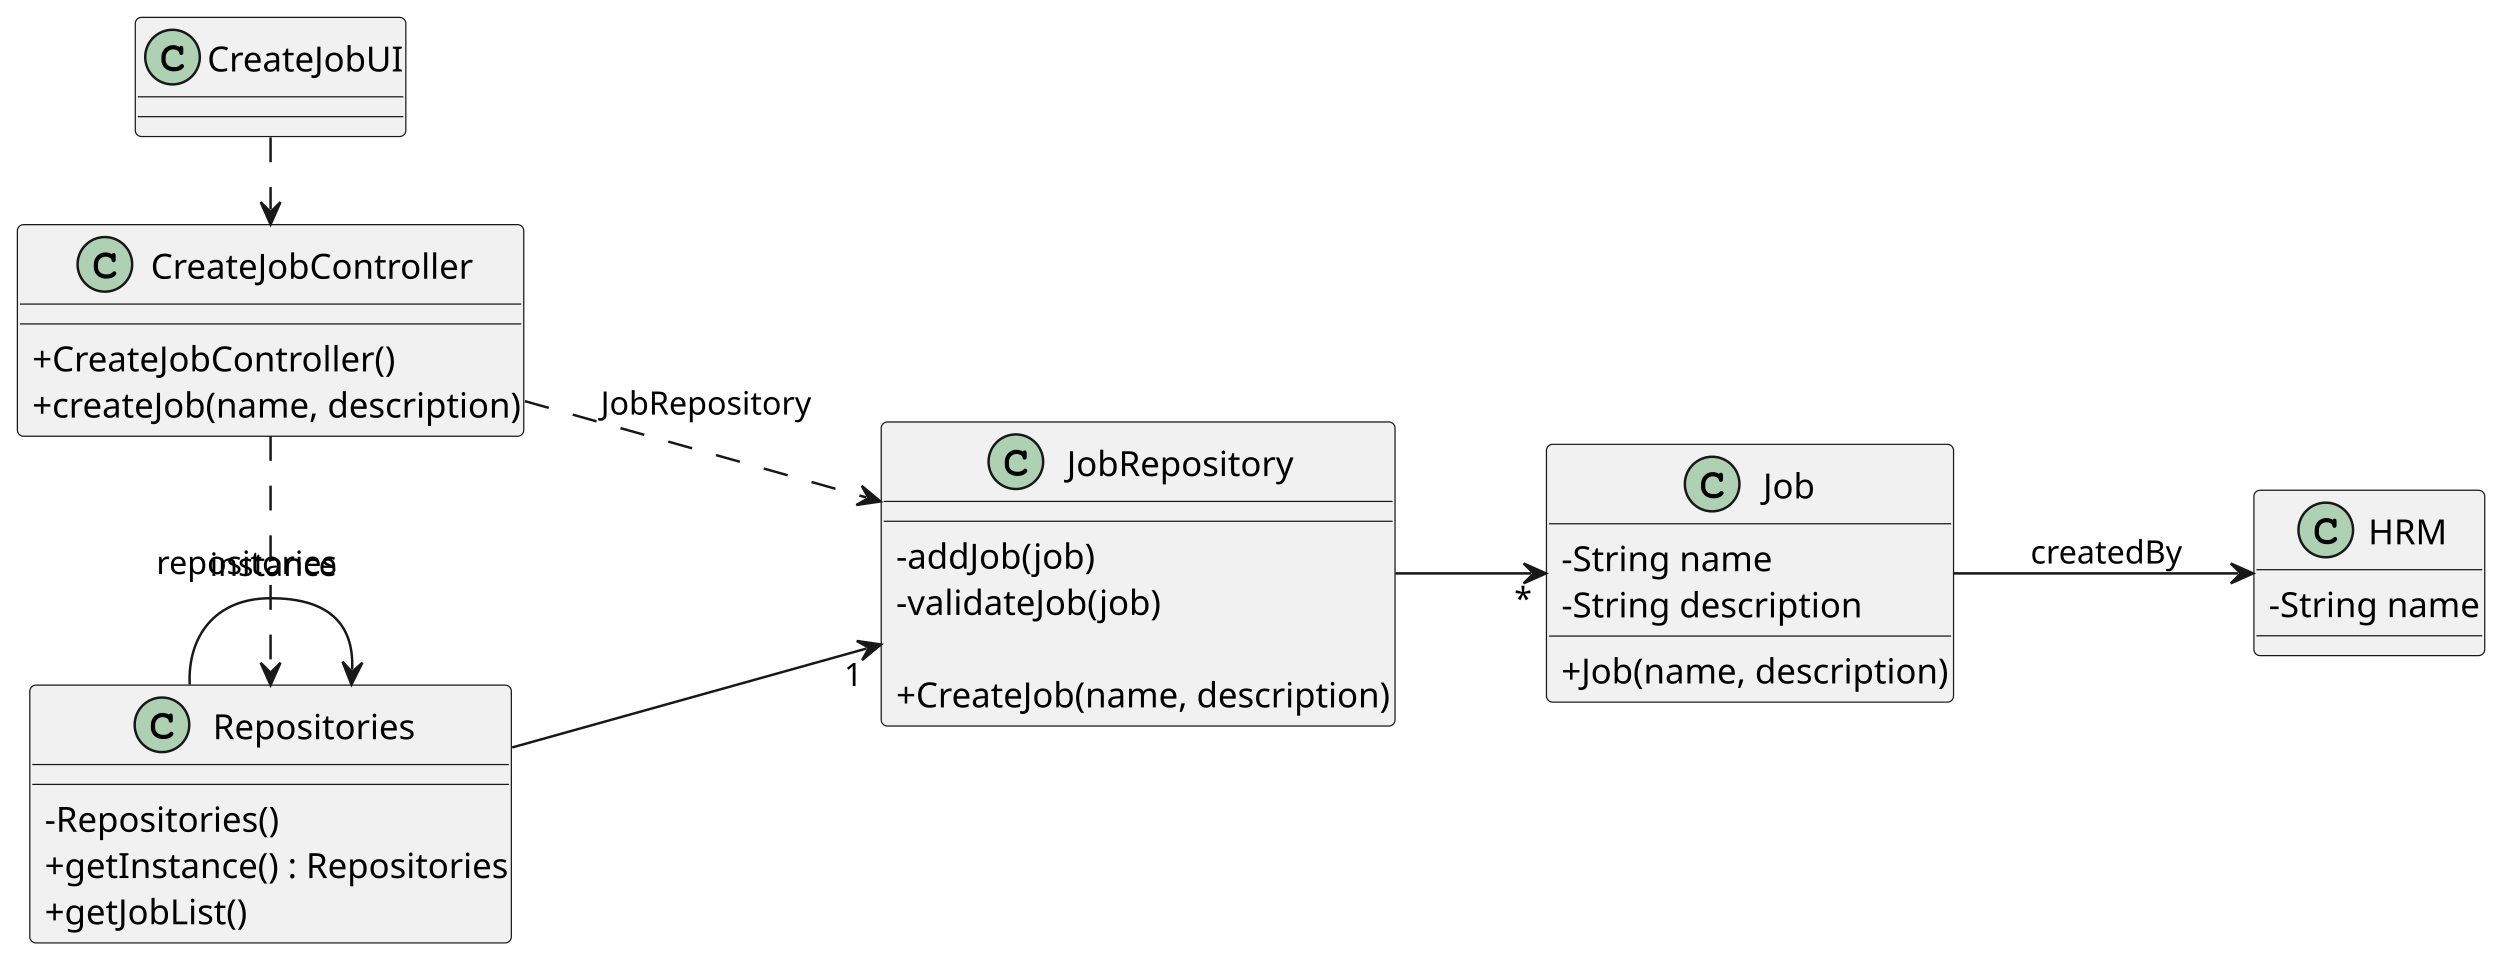
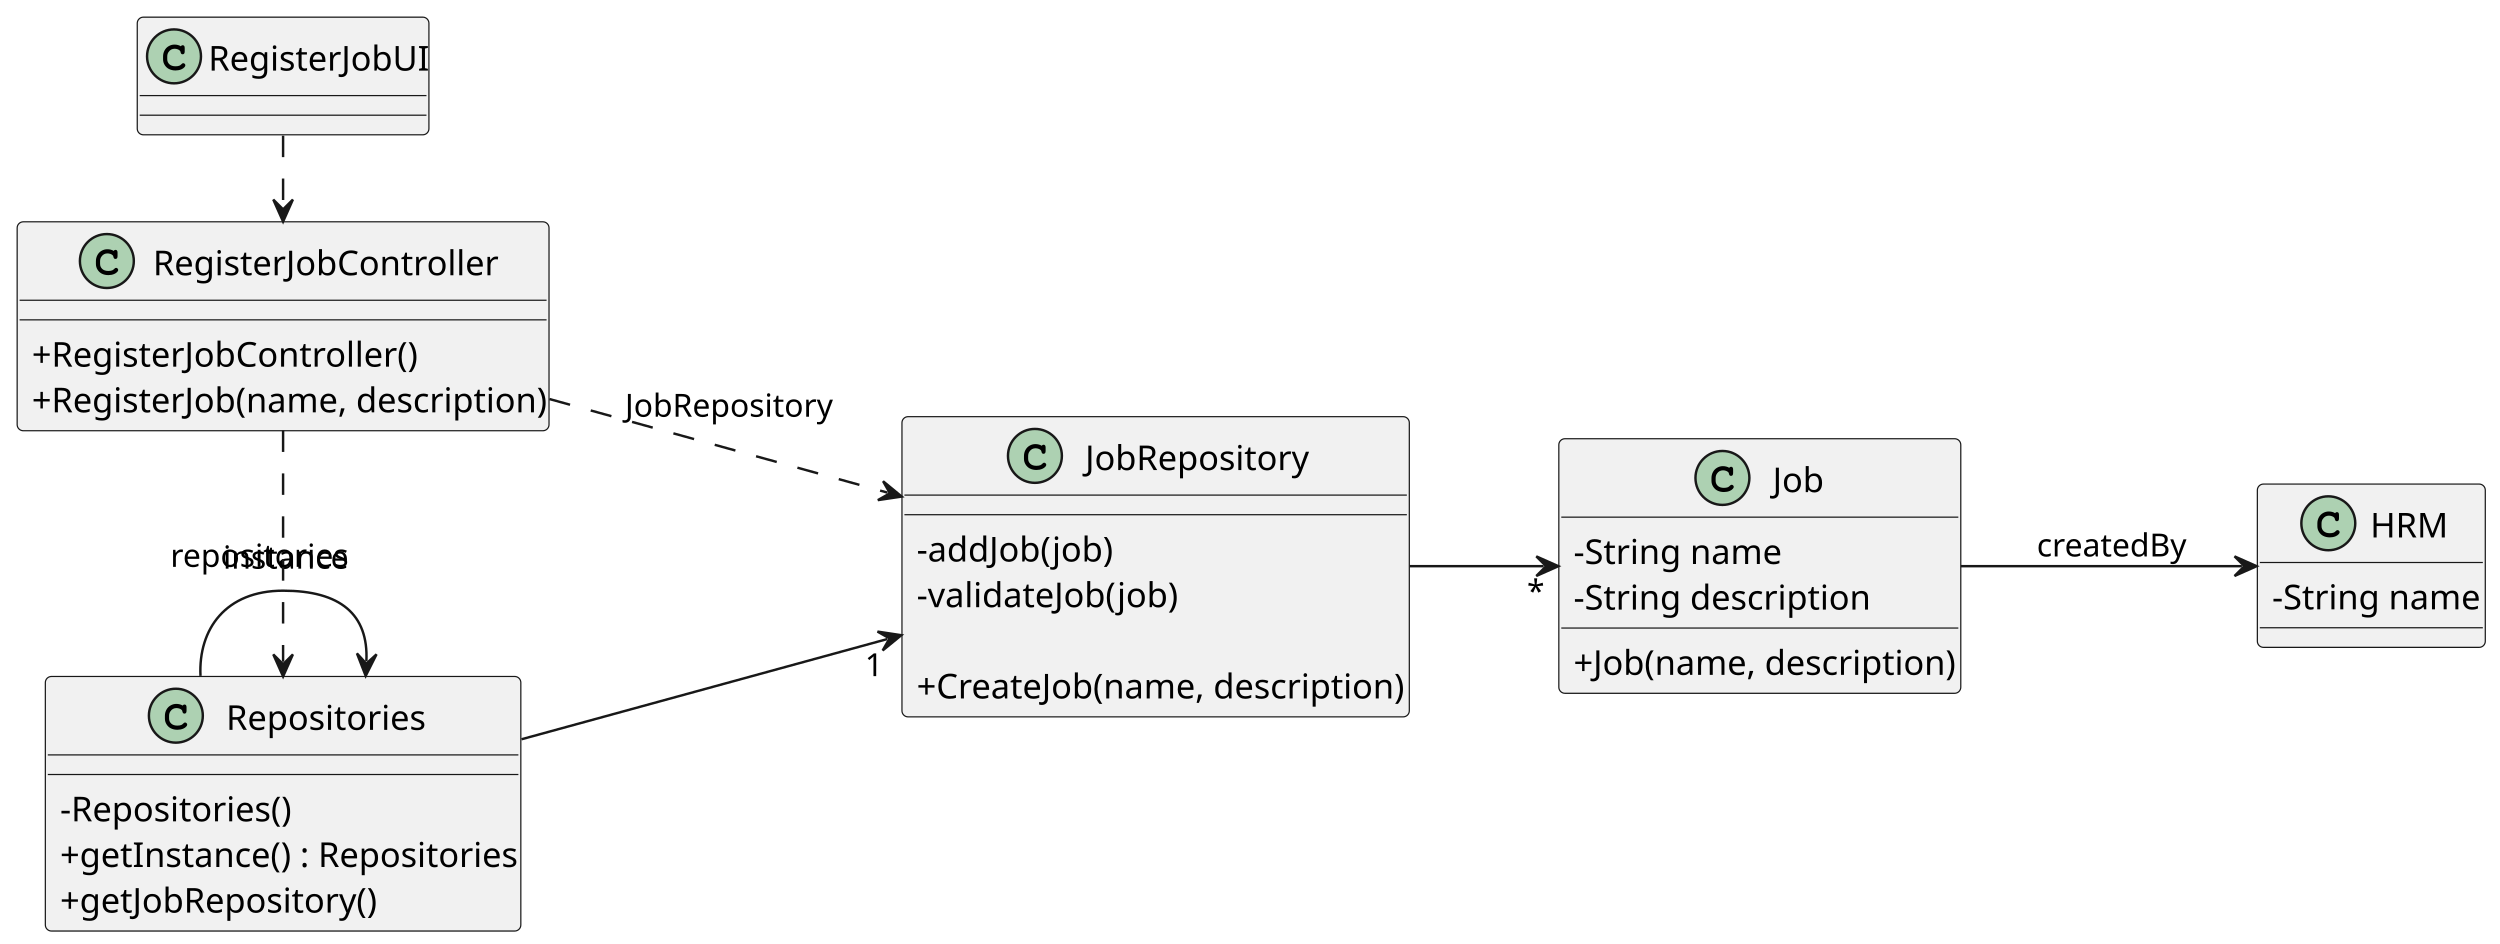
- <svg xmlns="http://www.w3.org/2000/svg" contentStyleType="text/css" height="270.2px" preserveAspectRatio="none" style="width:705px;height:270px;background:#FFFFFF;" version="1.1" viewBox="0 0 705 270" width="705.6px" zoomAndPan="magnify">
+ <svg xmlns="http://www.w3.org/2000/svg" contentStyleType="text/css" height="308.8px" preserveAspectRatio="none" style="width:816px;height:308px;background:#FFFFFF;" version="1.1" viewBox="0 0 816 308" width="816.8px" zoomAndPan="magnify">
  <defs />
  <g>
    <g id="elem_JobRepository">
-       <rect codeLine="22" fill="#F1F1F1" height="85.739" id="JobRepository" rx="1.75" ry="1.75" style="stroke:#181818;stroke-width:0.35;" width="144.9" x="248.5" y="119" />
-       <ellipse cx="286.475" cy="130.2" fill="#ADD1B2" rx="7.7" ry="7.7" style="stroke:#181818;stroke-width:0.7;" />
-       <path d="M288.411,127.312 Q288.52,127.159 288.652,127.083 Q288.783,127.006 288.936,127.006 Q289.198,127.006 289.363,127.192 Q289.527,127.367 289.527,127.794 L289.527,128.811 Q289.527,129.238 289.363,129.423 Q289.198,129.609 288.936,129.609 Q288.695,129.609 288.553,129.467 Q288.411,129.336 288.334,128.975 Q288.302,128.723 288.17,128.592 Q287.941,128.33 287.514,128.177 Q287.087,128.023 286.65,128.023 Q286.114,128.023 285.666,128.253 Q285.228,128.483 284.878,129.008 Q284.539,129.533 284.539,130.255 L284.539,131.02 Q284.539,131.884 285.163,132.464 Q285.786,133.033 286.902,133.033 Q287.558,133.033 288.017,132.858 Q288.291,132.748 288.586,132.442 Q288.772,132.256 288.87,132.202 Q288.98,132.147 289.122,132.147 Q289.352,132.147 289.527,132.333 Q289.712,132.508 289.712,132.748 Q289.712,132.989 289.472,133.273 Q289.122,133.678 288.564,133.908 Q287.809,134.225 286.902,134.225 Q285.841,134.225 284.998,133.787 Q284.309,133.438 283.828,132.694 Q283.347,131.939 283.347,131.042 L283.347,130.233 Q283.347,129.303 283.773,128.505 Q284.211,127.695 284.977,127.269 Q285.742,126.831 286.606,126.831 Q287.12,126.831 287.569,126.952 Q288.028,127.061 288.411,127.312 Z " fill="#000000" />
-       <text fill="#000000" font-family="sans-serif" font-size="9.8" lengthAdjust="spacing" textLength="63" x="300.825" y="134.258">JobRepository</text>
-       <line style="stroke:#181818;stroke-width:0.35;" x1="249.2" x2="392.7" y1="141.4" y2="141.4" />
-       <line style="stroke:#181818;stroke-width:0.35;" x1="249.2" x2="392.7" y1="147" y2="147" />
-       <text fill="#000000" font-family="sans-serif" font-size="9.8" lengthAdjust="spacing" textLength="56" x="252.7" y="160.375">-addJob(job)</text>
-       <text fill="#000000" font-family="sans-serif" font-size="9.8" lengthAdjust="spacing" textLength="73.5" x="252.7" y="173.41">-validateJob(job)</text>
-       <text fill="#000000" font-family="sans-serif" font-size="9.8" lengthAdjust="spacing" textLength="2.8" x="252.7" y="186.445"> </text>
-       <text fill="#000000" font-family="sans-serif" font-size="9.8" lengthAdjust="spacing" textLength="136.5" x="252.7" y="199.48">+CreateJob(name, description)</text>
+       <rect codeLine="22" fill="#F1F1F1" height="97.987" id="JobRepository" rx="2" ry="2" style="stroke:#181818;stroke-width:0.4;" width="165.6" x="294.4" y="136" />
+       <ellipse cx="337.8" cy="148.8" fill="#ADD1B2" rx="8.8" ry="8.8" style="stroke:#181818;stroke-width:0.8;" />
+       <path d="M340.012,145.5 Q340.137,145.325 340.288,145.238 Q340.438,145.15 340.613,145.15 Q340.913,145.15 341.1,145.363 Q341.288,145.562 341.288,146.05 L341.288,147.213 Q341.288,147.7 341.1,147.912 Q340.913,148.125 340.613,148.125 Q340.337,148.125 340.175,147.963 Q340.012,147.812 339.925,147.4 Q339.887,147.113 339.738,146.963 Q339.475,146.662 338.988,146.488 Q338.5,146.312 338,146.312 Q337.387,146.312 336.875,146.575 Q336.375,146.838 335.975,147.438 Q335.587,148.037 335.587,148.863 L335.587,149.738 Q335.587,150.725 336.3,151.387 Q337.012,152.037 338.288,152.037 Q339.038,152.037 339.562,151.838 Q339.875,151.713 340.212,151.363 Q340.425,151.15 340.538,151.088 Q340.663,151.025 340.825,151.025 Q341.087,151.025 341.288,151.238 Q341.5,151.438 341.5,151.713 Q341.5,151.988 341.225,152.312 Q340.825,152.775 340.188,153.037 Q339.325,153.4 338.288,153.4 Q337.075,153.4 336.113,152.9 Q335.325,152.5 334.775,151.65 Q334.225,150.787 334.225,149.762 L334.225,148.838 Q334.225,147.775 334.712,146.863 Q335.212,145.938 336.087,145.45 Q336.962,144.95 337.95,144.95 Q338.538,144.95 339.05,145.088 Q339.575,145.213 340.012,145.5 Z " fill="#000000" />
+       <text fill="#000000" font-family="sans-serif" font-size="11.2" lengthAdjust="spacing" textLength="72" x="354.2" y="153.438">JobRepository</text>
+       <line style="stroke:#181818;stroke-width:0.4;" x1="295.2" x2="459.2" y1="161.6" y2="161.6" />
+       <line style="stroke:#181818;stroke-width:0.4;" x1="295.2" x2="459.2" y1="168" y2="168" />
+       <text fill="#000000" font-family="sans-serif" font-size="11.2" lengthAdjust="spacing" textLength="64" x="299.2" y="183.286">-addJob(job)</text>
+       <text fill="#000000" font-family="sans-serif" font-size="11.2" lengthAdjust="spacing" textLength="84" x="299.2" y="198.183">-validateJob(job)</text>
+       <text fill="#000000" font-family="sans-serif" font-size="11.2" lengthAdjust="spacing" textLength="3.2" x="299.2" y="213.08"> </text>
+       <text fill="#000000" font-family="sans-serif" font-size="11.2" lengthAdjust="spacing" textLength="156" x="299.2" y="227.977">+CreateJob(name, description)</text>
    </g>
    <g id="elem_HRM">
-       <rect codeLine="29" fill="#F1F1F1" height="46.635" id="HRM" rx="1.75" ry="1.75" style="stroke:#181818;stroke-width:0.35;" width="65.1" x="635.6" y="138.25" />
-       <ellipse cx="655.865" cy="149.45" fill="#ADD1B2" rx="7.7" ry="7.7" style="stroke:#181818;stroke-width:0.7;" />
-       <path d="M657.801,146.562 Q657.91,146.409 658.042,146.333 Q658.173,146.256 658.326,146.256 Q658.588,146.256 658.753,146.442 Q658.917,146.617 658.917,147.044 L658.917,148.061 Q658.917,148.488 658.753,148.673 Q658.588,148.859 658.326,148.859 Q658.085,148.859 657.943,148.717 Q657.801,148.586 657.724,148.225 Q657.692,147.973 657.56,147.842 Q657.331,147.58 656.904,147.427 Q656.477,147.273 656.04,147.273 Q655.504,147.273 655.056,147.503 Q654.618,147.733 654.268,148.258 Q653.929,148.783 653.929,149.505 L653.929,150.27 Q653.929,151.134 654.553,151.714 Q655.176,152.283 656.292,152.283 Q656.948,152.283 657.407,152.108 Q657.681,151.998 657.976,151.692 Q658.162,151.506 658.26,151.452 Q658.37,151.397 658.512,151.397 Q658.742,151.397 658.917,151.583 Q659.102,151.758 659.102,151.998 Q659.102,152.239 658.862,152.523 Q658.512,152.928 657.954,153.158 Q657.199,153.475 656.292,153.475 Q655.231,153.475 654.388,153.037 Q653.699,152.688 653.218,151.944 Q652.737,151.189 652.737,150.292 L652.737,149.483 Q652.737,148.553 653.163,147.755 Q653.601,146.945 654.367,146.519 Q655.132,146.081 655.996,146.081 Q656.51,146.081 656.959,146.202 Q657.418,146.311 657.801,146.562 Z " fill="#000000" />
-       <text fill="#000000" font-family="sans-serif" font-size="9.8" lengthAdjust="spacing" textLength="21" x="667.835" y="153.508">HRM</text>
-       <line style="stroke:#181818;stroke-width:0.35;" x1="636.3" x2="700" y1="160.65" y2="160.65" />
-       <text fill="#000000" font-family="sans-serif" font-size="9.8" lengthAdjust="spacing" textLength="56.7" x="639.8" y="174.025">-String name</text>
-       <line style="stroke:#181818;stroke-width:0.35;" x1="636.3" x2="700" y1="179.285" y2="179.285" />
+       <rect codeLine="29" fill="#F1F1F1" height="53.297" id="HRM" rx="2" ry="2" style="stroke:#181818;stroke-width:0.4;" width="74.4" x="736.8" y="158" />
+       <ellipse cx="759.96" cy="170.8" fill="#ADD1B2" rx="8.8" ry="8.8" style="stroke:#181818;stroke-width:0.8;" />
+       <path d="M762.173,167.5 Q762.298,167.325 762.447,167.238 Q762.597,167.15 762.773,167.15 Q763.072,167.15 763.26,167.363 Q763.447,167.562 763.447,168.05 L763.447,169.213 Q763.447,169.7 763.26,169.912 Q763.072,170.125 762.773,170.125 Q762.497,170.125 762.335,169.963 Q762.173,169.812 762.085,169.4 Q762.048,169.113 761.898,168.963 Q761.635,168.662 761.148,168.488 Q760.66,168.312 760.16,168.312 Q759.548,168.312 759.035,168.575 Q758.535,168.838 758.135,169.438 Q757.747,170.037 757.747,170.863 L757.747,171.738 Q757.747,172.725 758.46,173.387 Q759.173,174.037 760.447,174.037 Q761.197,174.037 761.722,173.838 Q762.035,173.713 762.372,173.363 Q762.585,173.15 762.697,173.088 Q762.822,173.025 762.985,173.025 Q763.247,173.025 763.447,173.238 Q763.66,173.438 763.66,173.713 Q763.66,173.988 763.385,174.312 Q762.985,174.775 762.347,175.037 Q761.485,175.4 760.447,175.4 Q759.235,175.4 758.273,174.9 Q757.485,174.5 756.935,173.65 Q756.385,172.787 756.385,171.762 L756.385,170.838 Q756.385,169.775 756.872,168.863 Q757.372,167.938 758.247,167.45 Q759.122,166.95 760.11,166.95 Q760.697,166.95 761.21,167.088 Q761.735,167.213 762.173,167.5 Z " fill="#000000" />
+       <text fill="#000000" font-family="sans-serif" font-size="11.2" lengthAdjust="spacing" textLength="24" x="773.64" y="175.438">HRM</text>
+       <line style="stroke:#181818;stroke-width:0.4;" x1="737.6" x2="810.4" y1="183.6" y2="183.6" />
+       <text fill="#000000" font-family="sans-serif" font-size="11.2" lengthAdjust="spacing" textLength="64.8" x="741.6" y="198.886">-String name</text>
+       <line style="stroke:#181818;stroke-width:0.4;" x1="737.6" x2="810.4" y1="204.897" y2="204.897" />
    </g>
    <g id="elem_Job">
-       <rect codeLine="33" fill="#F1F1F1" height="72.704" id="Job" rx="1.75" ry="1.75" style="stroke:#181818;stroke-width:0.35;" width="114.8" x="436.1" y="125.3" />
-       <ellipse cx="482.825" cy="136.5" fill="#ADD1B2" rx="7.7" ry="7.7" style="stroke:#181818;stroke-width:0.7;" />
-       <path d="M484.761,133.613 Q484.87,133.459 485.002,133.383 Q485.133,133.306 485.286,133.306 Q485.548,133.306 485.712,133.492 Q485.877,133.667 485.877,134.094 L485.877,135.111 Q485.877,135.537 485.712,135.723 Q485.548,135.909 485.286,135.909 Q485.045,135.909 484.903,135.767 Q484.761,135.636 484.684,135.275 Q484.652,135.023 484.52,134.892 Q484.291,134.63 483.864,134.477 Q483.438,134.323 483,134.323 Q482.464,134.323 482.016,134.553 Q481.578,134.783 481.228,135.308 Q480.889,135.833 480.889,136.555 L480.889,137.32 Q480.889,138.184 481.512,138.764 Q482.136,139.333 483.252,139.333 Q483.908,139.333 484.367,139.158 Q484.641,139.048 484.936,138.742 Q485.122,138.556 485.22,138.502 Q485.33,138.447 485.472,138.447 Q485.702,138.447 485.877,138.633 Q486.062,138.808 486.062,139.048 Q486.062,139.289 485.822,139.573 Q485.472,139.978 484.914,140.208 Q484.159,140.525 483.252,140.525 Q482.191,140.525 481.348,140.088 Q480.659,139.738 480.178,138.994 Q479.697,138.239 479.697,137.342 L479.697,136.533 Q479.697,135.603 480.123,134.805 Q480.561,133.995 481.327,133.569 Q482.092,133.131 482.956,133.131 Q483.47,133.131 483.919,133.252 Q484.378,133.361 484.761,133.613 Z " fill="#000000" />
-       <text fill="#000000" font-family="sans-serif" font-size="9.8" lengthAdjust="spacing" textLength="15.4" x="497.175" y="140.558">Job</text>
-       <line style="stroke:#181818;stroke-width:0.35;" x1="436.8" x2="550.2" y1="147.7" y2="147.7" />
-       <text fill="#000000" font-family="sans-serif" font-size="9.8" lengthAdjust="spacing" textLength="56.7" x="440.3" y="161.075">-String name</text>
-       <text fill="#000000" font-family="sans-serif" font-size="9.8" lengthAdjust="spacing" textLength="80.5" x="440.3" y="174.11">-String description</text>
-       <line style="stroke:#181818;stroke-width:0.35;" x1="436.8" x2="550.2" y1="179.369" y2="179.369" />
-       <text fill="#000000" font-family="sans-serif" font-size="9.8" lengthAdjust="spacing" textLength="106.4" x="440.3" y="192.745">+Job(name, description)</text>
+       <rect codeLine="33" fill="#F1F1F1" height="83.091" id="Job" rx="2" ry="2" style="stroke:#181818;stroke-width:0.4;" width="131.2" x="508.8" y="143.2" />
+       <ellipse cx="562.2" cy="156" fill="#ADD1B2" rx="8.8" ry="8.8" style="stroke:#181818;stroke-width:0.8;" />
+       <path d="M564.413,152.7 Q564.538,152.525 564.688,152.438 Q564.837,152.35 565.013,152.35 Q565.312,152.35 565.5,152.562 Q565.688,152.762 565.688,153.25 L565.688,154.412 Q565.688,154.9 565.5,155.113 Q565.312,155.325 565.013,155.325 Q564.737,155.325 564.575,155.162 Q564.413,155.012 564.325,154.6 Q564.288,154.312 564.138,154.162 Q563.875,153.863 563.388,153.688 Q562.9,153.512 562.4,153.512 Q561.788,153.512 561.275,153.775 Q560.775,154.037 560.375,154.637 Q559.987,155.238 559.987,156.062 L559.987,156.938 Q559.987,157.925 560.7,158.588 Q561.413,159.238 562.688,159.238 Q563.438,159.238 563.962,159.037 Q564.275,158.912 564.612,158.562 Q564.825,158.35 564.938,158.287 Q565.062,158.225 565.225,158.225 Q565.487,158.225 565.688,158.438 Q565.9,158.637 565.9,158.912 Q565.9,159.188 565.625,159.512 Q565.225,159.975 564.587,160.238 Q563.725,160.6 562.688,160.6 Q561.475,160.6 560.513,160.1 Q559.725,159.7 559.175,158.85 Q558.625,157.988 558.625,156.963 L558.625,156.037 Q558.625,154.975 559.112,154.062 Q559.612,153.137 560.487,152.65 Q561.362,152.15 562.35,152.15 Q562.938,152.15 563.45,152.287 Q563.975,152.412 564.413,152.7 Z " fill="#000000" />
+       <text fill="#000000" font-family="sans-serif" font-size="11.2" lengthAdjust="spacing" textLength="17.6" x="578.6" y="160.637">Job</text>
+       <line style="stroke:#181818;stroke-width:0.4;" x1="509.6" x2="639.2" y1="168.8" y2="168.8" />
+       <text fill="#000000" font-family="sans-serif" font-size="11.2" lengthAdjust="spacing" textLength="64.8" x="513.6" y="184.086">-String name</text>
+       <text fill="#000000" font-family="sans-serif" font-size="11.2" lengthAdjust="spacing" textLength="92" x="513.6" y="198.983">-String description</text>
+       <line style="stroke:#181818;stroke-width:0.4;" x1="509.6" x2="639.2" y1="204.994" y2="204.994" />
+       <text fill="#000000" font-family="sans-serif" font-size="11.2" lengthAdjust="spacing" textLength="121.6" x="513.6" y="220.28">+Job(name, description)</text>
    </g>
    <g id="elem_Repositories">
-       <rect codeLine="71" fill="#F1F1F1" height="72.704" id="Repositories" rx="1.75" ry="1.75" style="stroke:#181818;stroke-width:0.35;" width="135.8" x="8.4" y="193.2" />
-       <ellipse cx="45.675" cy="204.4" fill="#ADD1B2" rx="7.7" ry="7.7" style="stroke:#181818;stroke-width:0.7;" />
-       <path d="M47.611,201.512 Q47.72,201.359 47.852,201.283 Q47.983,201.206 48.136,201.206 Q48.398,201.206 48.562,201.392 Q48.727,201.567 48.727,201.994 L48.727,203.011 Q48.727,203.438 48.562,203.623 Q48.398,203.809 48.136,203.809 Q47.895,203.809 47.753,203.667 Q47.611,203.536 47.534,203.175 Q47.502,202.923 47.37,202.792 Q47.141,202.53 46.714,202.377 Q46.288,202.223 45.85,202.223 Q45.314,202.223 44.866,202.453 Q44.428,202.683 44.078,203.208 Q43.739,203.733 43.739,204.455 L43.739,205.22 Q43.739,206.084 44.362,206.664 Q44.986,207.233 46.102,207.233 Q46.758,207.233 47.217,207.058 Q47.491,206.948 47.786,206.642 Q47.972,206.456 48.07,206.402 Q48.18,206.347 48.322,206.347 Q48.552,206.347 48.727,206.533 Q48.913,206.708 48.913,206.948 Q48.913,207.189 48.672,207.473 Q48.322,207.878 47.764,208.108 Q47.009,208.425 46.102,208.425 Q45.041,208.425 44.198,207.988 Q43.509,207.637 43.028,206.894 Q42.547,206.139 42.547,205.242 L42.547,204.433 Q42.547,203.503 42.973,202.705 Q43.411,201.895 44.177,201.469 Q44.942,201.031 45.806,201.031 Q46.32,201.031 46.769,201.152 Q47.228,201.261 47.611,201.512 Z " fill="#000000" />
-       <text fill="#000000" font-family="sans-serif" font-size="9.8" lengthAdjust="spacing" textLength="55.3" x="60.025" y="208.458">Repositories</text>
-       <line style="stroke:#181818;stroke-width:0.35;" x1="9.1" x2="143.5" y1="215.6" y2="215.6" />
-       <line style="stroke:#181818;stroke-width:0.35;" x1="9.1" x2="143.5" y1="221.2" y2="221.2" />
-       <text fill="#000000" font-family="sans-serif" font-size="9.8" lengthAdjust="spacing" textLength="65.8" x="12.6" y="234.575">-Repositories()</text>
-       <text fill="#000000" font-family="sans-serif" font-size="9.8" lengthAdjust="spacing" textLength="127.4" x="12.6" y="247.61">+getInstance() : Repositories</text>
-       <text fill="#000000" font-family="sans-serif" font-size="9.8" lengthAdjust="spacing" textLength="57.4" x="12.6" y="260.645">+getJobList()</text>
+       <rect codeLine="40" fill="#F1F1F1" height="83.091" id="Repositories" rx="2" ry="2" style="stroke:#181818;stroke-width:0.4;" width="155.2" x="14.8" y="220.8" />
+       <ellipse cx="57.4" cy="233.6" fill="#ADD1B2" rx="8.8" ry="8.8" style="stroke:#181818;stroke-width:0.8;" />
+       <path d="M59.612,230.3 Q59.737,230.125 59.888,230.037 Q60.038,229.95 60.212,229.95 Q60.513,229.95 60.7,230.162 Q60.888,230.363 60.888,230.85 L60.888,232.012 Q60.888,232.5 60.7,232.713 Q60.513,232.925 60.212,232.925 Q59.938,232.925 59.775,232.762 Q59.612,232.613 59.525,232.2 Q59.487,231.912 59.337,231.762 Q59.075,231.463 58.587,231.287 Q58.1,231.113 57.6,231.113 Q56.987,231.113 56.475,231.375 Q55.975,231.637 55.575,232.238 Q55.188,232.838 55.188,233.662 L55.188,234.537 Q55.188,235.525 55.9,236.188 Q56.612,236.838 57.888,236.838 Q58.638,236.838 59.163,236.637 Q59.475,236.512 59.812,236.162 Q60.025,235.95 60.138,235.887 Q60.263,235.825 60.425,235.825 Q60.688,235.825 60.888,236.037 Q61.1,236.238 61.1,236.512 Q61.1,236.787 60.825,237.113 Q60.425,237.575 59.788,237.838 Q58.925,238.2 57.888,238.2 Q56.675,238.2 55.712,237.7 Q54.925,237.3 54.375,236.45 Q53.825,235.588 53.825,234.562 L53.825,233.637 Q53.825,232.575 54.312,231.662 Q54.812,230.738 55.688,230.25 Q56.562,229.75 57.55,229.75 Q58.138,229.75 58.65,229.887 Q59.175,230.012 59.612,230.3 Z " fill="#000000" />
+       <text fill="#000000" font-family="sans-serif" font-size="11.2" lengthAdjust="spacing" textLength="63.2" x="73.8" y="238.238">Repositories</text>
+       <line style="stroke:#181818;stroke-width:0.4;" x1="15.6" x2="169.2" y1="246.4" y2="246.4" />
+       <line style="stroke:#181818;stroke-width:0.4;" x1="15.6" x2="169.2" y1="252.8" y2="252.8" />
+       <text fill="#000000" font-family="sans-serif" font-size="11.2" lengthAdjust="spacing" textLength="75.2" x="19.6" y="268.086">-Repositories()</text>
+       <text fill="#000000" font-family="sans-serif" font-size="11.2" lengthAdjust="spacing" textLength="145.6" x="19.6" y="282.983">+getInstance() : Repositories</text>
+       <text fill="#000000" font-family="sans-serif" font-size="11.2" lengthAdjust="spacing" textLength="102.4" x="19.6" y="297.88">+getJobRepository()</text>
    </g>
-     <g id="elem_CreateJobController">
-       <rect codeLine="78" fill="#F1F1F1" height="59.669" id="CreateJobController" rx="1.75" ry="1.75" style="stroke:#181818;stroke-width:0.35;" width="142.8" x="4.9" y="63.35" />
-       <ellipse cx="29.575" cy="74.55" fill="#ADD1B2" rx="7.7" ry="7.7" style="stroke:#181818;stroke-width:0.7;" />
-       <path d="M31.511,71.662 Q31.62,71.509 31.752,71.433 Q31.883,71.356 32.036,71.356 Q32.298,71.356 32.462,71.542 Q32.627,71.717 32.627,72.144 L32.627,73.161 Q32.627,73.588 32.462,73.773 Q32.298,73.959 32.036,73.959 Q31.795,73.959 31.653,73.817 Q31.511,73.686 31.434,73.325 Q31.402,73.073 31.27,72.942 Q31.041,72.68 30.614,72.527 Q30.188,72.373 29.75,72.373 Q29.214,72.373 28.766,72.603 Q28.328,72.833 27.978,73.358 Q27.639,73.883 27.639,74.605 L27.639,75.37 Q27.639,76.234 28.262,76.814 Q28.886,77.383 30.002,77.383 Q30.658,77.383 31.117,77.208 Q31.391,77.098 31.686,76.792 Q31.872,76.606 31.97,76.552 Q32.08,76.497 32.222,76.497 Q32.452,76.497 32.627,76.683 Q32.812,76.858 32.812,77.098 Q32.812,77.339 32.572,77.623 Q32.222,78.028 31.664,78.258 Q30.909,78.575 30.002,78.575 Q28.941,78.575 28.098,78.138 Q27.409,77.787 26.928,77.044 Q26.447,76.289 26.447,75.392 L26.447,74.583 Q26.447,73.653 26.873,72.855 Q27.311,72.045 28.077,71.619 Q28.842,71.181 29.706,71.181 Q30.22,71.181 30.669,71.302 Q31.128,71.411 31.511,71.662 Z " fill="#000000" />
-       <text fill="#000000" font-family="sans-serif" font-size="9.8" lengthAdjust="spacing" textLength="88.9" x="42.525" y="78.608">CreateJobController</text>
-       <line style="stroke:#181818;stroke-width:0.35;" x1="5.6" x2="147" y1="85.75" y2="85.75" />
-       <line style="stroke:#181818;stroke-width:0.35;" x1="5.6" x2="147" y1="91.35" y2="91.35" />
-       <text fill="#000000" font-family="sans-serif" font-size="9.8" lengthAdjust="spacing" textLength="101.5" x="9.1" y="104.725">+CreateJobController()</text>
-       <text fill="#000000" font-family="sans-serif" font-size="9.8" lengthAdjust="spacing" textLength="134.4" x="9.1" y="117.76">+createJob(name, description)</text>
+     <g id="elem_RegisterJobController">
+       <rect codeLine="46" fill="#F1F1F1" height="68.194" id="RegisterJobController" rx="2" ry="2" style="stroke:#181818;stroke-width:0.4;" width="173.6" x="5.6" y="72.4" />
+       <ellipse cx="34.88" cy="85.2" fill="#ADD1B2" rx="8.8" ry="8.8" style="stroke:#181818;stroke-width:0.8;" />
+       <path d="M37.093,81.9 Q37.218,81.725 37.367,81.638 Q37.517,81.55 37.693,81.55 Q37.992,81.55 38.18,81.763 Q38.367,81.963 38.367,82.45 L38.367,83.612 Q38.367,84.1 38.18,84.312 Q37.992,84.525 37.693,84.525 Q37.417,84.525 37.255,84.362 Q37.093,84.213 37.005,83.8 Q36.968,83.513 36.818,83.362 Q36.555,83.062 36.068,82.888 Q35.58,82.713 35.08,82.713 Q34.468,82.713 33.955,82.975 Q33.455,83.237 33.055,83.838 Q32.667,84.438 32.667,85.263 L32.667,86.138 Q32.667,87.125 33.38,87.787 Q34.093,88.438 35.367,88.438 Q36.117,88.438 36.642,88.237 Q36.955,88.112 37.292,87.763 Q37.505,87.55 37.617,87.487 Q37.742,87.425 37.905,87.425 Q38.167,87.425 38.367,87.638 Q38.58,87.838 38.58,88.112 Q38.58,88.388 38.305,88.713 Q37.905,89.175 37.267,89.438 Q36.405,89.8 35.367,89.8 Q34.155,89.8 33.193,89.3 Q32.405,88.9 31.855,88.05 Q31.305,87.188 31.305,86.162 L31.305,85.237 Q31.305,84.175 31.793,83.263 Q32.292,82.338 33.167,81.85 Q34.042,81.35 35.03,81.35 Q35.617,81.35 36.13,81.487 Q36.655,81.612 37.093,81.9 Z " fill="#000000" />
+       <text fill="#000000" font-family="sans-serif" font-size="11.2" lengthAdjust="spacing" textLength="109.6" x="49.92" y="89.838">RegisterJobController</text>
+       <line style="stroke:#181818;stroke-width:0.4;" x1="6.4" x2="178.4" y1="98" y2="98" />
+       <line style="stroke:#181818;stroke-width:0.4;" x1="6.4" x2="178.4" y1="104.4" y2="104.4" />
+       <text fill="#000000" font-family="sans-serif" font-size="11.2" lengthAdjust="spacing" textLength="124" x="10.4" y="119.686">+RegisterJobController()</text>
+       <text fill="#000000" font-family="sans-serif" font-size="11.2" lengthAdjust="spacing" textLength="164" x="10.4" y="134.583">+RegisterJob(name, description)</text>
    </g>
-     <g id="elem_CreateJobUI">
-       <rect codeLine="96" fill="#F1F1F1" height="33.6" id="CreateJobUI" rx="1.75" ry="1.75" style="stroke:#181818;stroke-width:0.35;" width="76.3" x="38.15" y="4.9" />
-       <ellipse cx="48.65" cy="16.1" fill="#ADD1B2" rx="7.7" ry="7.7" style="stroke:#181818;stroke-width:0.7;" />
-       <path d="M50.586,13.213 Q50.695,13.059 50.827,12.983 Q50.958,12.906 51.111,12.906 Q51.373,12.906 51.538,13.092 Q51.702,13.267 51.702,13.694 L51.702,14.711 Q51.702,15.137 51.538,15.323 Q51.373,15.509 51.111,15.509 Q50.87,15.509 50.728,15.367 Q50.586,15.236 50.509,14.875 Q50.477,14.623 50.345,14.492 Q50.116,14.23 49.689,14.077 Q49.263,13.923 48.825,13.923 Q48.289,13.923 47.841,14.153 Q47.403,14.383 47.053,14.908 Q46.714,15.433 46.714,16.155 L46.714,16.92 Q46.714,17.784 47.337,18.364 Q47.961,18.933 49.077,18.933 Q49.733,18.933 50.192,18.758 Q50.466,18.648 50.761,18.342 Q50.947,18.156 51.045,18.102 Q51.155,18.047 51.297,18.047 Q51.527,18.047 51.702,18.233 Q51.888,18.408 51.888,18.648 Q51.888,18.889 51.647,19.173 Q51.297,19.578 50.739,19.808 Q49.984,20.125 49.077,20.125 Q48.016,20.125 47.173,19.688 Q46.484,19.337 46.003,18.594 Q45.522,17.839 45.522,16.942 L45.522,16.133 Q45.522,15.203 45.948,14.405 Q46.386,13.595 47.152,13.169 Q47.917,12.731 48.781,12.731 Q49.295,12.731 49.744,12.852 Q50.203,12.961 50.586,13.213 Z " fill="#000000" />
-       <text fill="#000000" font-family="sans-serif" font-size="9.8" lengthAdjust="spacing" textLength="53.9" x="58.45" y="20.158">CreateJobUI</text>
-       <line style="stroke:#181818;stroke-width:0.35;" x1="38.85" x2="113.75" y1="27.3" y2="27.3" />
-       <line style="stroke:#181818;stroke-width:0.35;" x1="38.85" x2="113.75" y1="32.9" y2="32.9" />
+     <g id="elem_RegisterJobUI">
+       <rect codeLine="52" fill="#F1F1F1" height="38.4" id="RegisterJobUI" rx="2" ry="2" style="stroke:#181818;stroke-width:0.4;" width="95.2" x="44.8" y="5.6" />
+       <ellipse cx="56.8" cy="18.4" fill="#ADD1B2" rx="8.8" ry="8.8" style="stroke:#181818;stroke-width:0.8;" />
+       <path d="M59.013,15.1 Q59.138,14.925 59.288,14.838 Q59.438,14.75 59.612,14.75 Q59.913,14.75 60.1,14.963 Q60.288,15.162 60.288,15.65 L60.288,16.812 Q60.288,17.3 60.1,17.512 Q59.913,17.725 59.612,17.725 Q59.337,17.725 59.175,17.562 Q59.013,17.413 58.925,17 Q58.888,16.712 58.737,16.562 Q58.475,16.262 57.987,16.087 Q57.5,15.912 57,15.912 Q56.388,15.912 55.875,16.175 Q55.375,16.438 54.975,17.038 Q54.587,17.637 54.587,18.462 L54.587,19.337 Q54.587,20.325 55.3,20.988 Q56.013,21.637 57.288,21.637 Q58.038,21.637 58.562,21.438 Q58.875,21.312 59.212,20.962 Q59.425,20.75 59.538,20.688 Q59.663,20.625 59.825,20.625 Q60.087,20.625 60.288,20.837 Q60.5,21.038 60.5,21.312 Q60.5,21.587 60.225,21.913 Q59.825,22.375 59.188,22.637 Q58.325,23 57.288,23 Q56.075,23 55.112,22.5 Q54.325,22.1 53.775,21.25 Q53.225,20.387 53.225,19.363 L53.225,18.438 Q53.225,17.375 53.712,16.462 Q54.212,15.537 55.087,15.05 Q55.962,14.55 56.95,14.55 Q57.538,14.55 58.05,14.688 Q58.575,14.812 59.013,15.1 Z " fill="#000000" />
+       <text fill="#000000" font-family="sans-serif" font-size="11.2" lengthAdjust="spacing" textLength="69.6" x="68" y="23.038">RegisterJobUI</text>
+       <line style="stroke:#181818;stroke-width:0.4;" x1="45.6" x2="139.2" y1="31.2" y2="31.2" />
+       <line style="stroke:#181818;stroke-width:0.4;" x1="45.6" x2="139.2" y1="37.6" y2="37.6" />
    </g>
    <g id="link_Repositories_Repositories">
-       <path codeLine="99" d="M53.494,193.032 C52.878,179.655 60.48,168.7 76.3,168.7 C92.12,168.7 99.915,175.459 99.299,188.836 " fill="none" id="Repositories-to-Repositories" style="stroke:#181818;stroke-width:0.7;" />
-       <polygon fill="#181818" points="99.106,193.032,102.193,186.868,99.267,189.536,96.599,186.61,99.106,193.032" style="stroke:#181818;stroke-width:0.7;" />
-       <text fill="#000000" font-family="sans-serif" font-size="9.1" lengthAdjust="spacing" textLength="34.3" x="59.15" y="162.42">instance</text>
+       <path codeLine="55" d="M65.44,220.608 C64.712,205.32 73.696,192.8 92.4,192.8 C111.104,192.8 120.316,200.525 119.588,215.813 " fill="none" id="Repositories-to-Repositories" style="stroke:#181818;stroke-width:0.8;" />
+       <polygon fill="#181818" points="119.36,220.608,122.899,213.568,119.55,216.613,116.506,213.264,119.36,220.608" style="stroke:#181818;stroke-width:0.8;" />
+       <text fill="#000000" font-family="sans-serif" font-size="10.4" lengthAdjust="spacing" textLength="39.2" x="72.8" y="185.623">instance</text>
    </g>
-     <g id="link_CreateJobUI_CreateJobController">
-       <path codeLine="101" d="M76.3,38.745 C76.3,42.56 76.3,45.5 76.3,45.5 C76.3,45.5 76.3,52.045 76.3,59.094 " fill="none" id="CreateJobUI-to-CreateJobController" style="stroke:#181818;stroke-width:0.7;stroke-dasharray:7.0,7.0;" />
-       <polygon fill="#181818" points="76.3,63.294,79.1,56.994,76.3,59.794,73.5,56.994,76.3,63.294" style="stroke:#181818;stroke-width:0.7;" />
+     <g id="link_RegisterJobUI_RegisterJobController">
+       <path codeLine="57" d="M92.4,44.28 C92.4,48.64 92.4,52 92.4,52 C92.4,52 92.4,59.48 92.4,67.536 " fill="none" id="RegisterJobUI-to-RegisterJobController" style="stroke:#181818;stroke-width:0.8;stroke-dasharray:7.0,7.0;" />
+       <polygon fill="#181818" points="92.4,72.336,95.6,65.136,92.4,68.336,89.2,65.136,92.4,72.336" style="stroke:#181818;stroke-width:0.8;" />
    </g>
-     <g id="link_CreateJobController_Repositories">
-       <path codeLine="103" d="M76.3,122.955 C76.3,143.619 76.3,167.041 76.3,189 " fill="none" id="CreateJobController-to-Repositories" style="stroke:#181818;stroke-width:0.7;stroke-dasharray:7.0,7.0;" />
-       <polygon fill="#181818" points="76.3,193.2,79.1,186.9,76.3,189.7,73.5,186.9,76.3,193.2" style="stroke:#181818;stroke-width:0.7;" />
-       <text fill="#000000" font-family="sans-serif" font-size="9.1" lengthAdjust="spacing" textLength="46.9" x="44.1" y="161.895">repositories</text>
+     <g id="link_RegisterJobController_Repositories">
+       <path codeLine="59" d="M92.4,140.52 C92.4,164.136 92.4,190.904 92.4,216 " fill="none" id="RegisterJobController-to-Repositories" style="stroke:#181818;stroke-width:0.8;stroke-dasharray:7.0,7.0;" />
+       <polygon fill="#181818" points="92.4,220.8,95.6,213.6,92.4,216.8,89.2,213.6,92.4,220.8" style="stroke:#181818;stroke-width:0.8;" />
+       <text fill="#000000" font-family="sans-serif" font-size="10.4" lengthAdjust="spacing" textLength="53.6" x="55.6" y="185.023">repositories</text>
    </g>
-     <g id="link_CreateJobController_JobRepository">
-       <path codeLine="118" d="M148.015,113.127 C179.564,122.024 212.608,131.341 244.262,140.273 " fill="none" id="CreateJobController-to-JobRepository" style="stroke:#181818;stroke-width:0.7;stroke-dasharray:7.0,7.0;" />
-       <polygon fill="#181818" points="248.304,141.414,243.001,137.008,244.935,140.464,241.48,142.398,248.304,141.414" style="stroke:#181818;stroke-width:0.7;" />
-       <text fill="#000000" font-family="sans-serif" font-size="9.1" lengthAdjust="spacing" textLength="57.4" x="169.4" y="116.92">JobRepository</text>
+     <g id="link_RegisterJobController_JobRepository">
+       <path codeLine="61" d="M179.32,130.24 C215.856,140.352 253.614,150.807 289.694,160.799 " fill="none" id="RegisterJobController-to-JobRepository" style="stroke:#181818;stroke-width:0.8;stroke-dasharray:7.0,7.0;" />
+       <polygon fill="#181818" points="294.32,162.08,288.235,157.074,290.465,161.012,286.527,163.242,294.32,162.08" style="stroke:#181818;stroke-width:0.8;" />
+       <text fill="#000000" font-family="sans-serif" font-size="10.4" lengthAdjust="spacing" textLength="65.6" x="204" y="136.023">JobRepository</text>
    </g>
    <g id="link_Repositories_JobRepository">
-       <path codeLine="119" d="M144.438,210.777 C176.771,201.747 211.492,192.061 244.385,182.877 " fill="none" id="Repositories-to-JobRepository" style="stroke:#181818;stroke-width:0.7;" />
-       <polygon fill="#181818" points="248.43,181.748,241.609,180.745,245.059,182.689,243.115,186.139,248.43,181.748" style="stroke:#181818;stroke-width:0.7;" />
-       <text fill="#000000" font-family="sans-serif" font-size="9.1" lengthAdjust="spacing" textLength="4.9" x="238.024" y="193.472">1</text>
+       <path codeLine="62" d="M170.208,241.296 C208.624,230.776 250.467,219.308 289.571,208.596 " fill="none" id="Repositories-to-JobRepository" style="stroke:#181818;stroke-width:0.8;" />
+       <polygon fill="#181818" points="294.2,207.328,286.41,206.144,290.342,208.385,288.101,212.317,294.2,207.328" style="stroke:#181818;stroke-width:0.8;" />
+       <text fill="#000000" font-family="sans-serif" font-size="10.4" lengthAdjust="spacing" textLength="5.6" x="282.299" y="220.699">1</text>
    </g>
    <g id="link_Job_HRM">
-       <path codeLine="124" d="M550.928,161.7 C578.956,161.7 607.544,161.7 631.183,161.7 " fill="none" id="Job-to-HRM" style="stroke:#181818;stroke-width:0.7;" />
-       <polygon fill="#181818" points="635.383,161.7,629.083,158.9,631.883,161.7,629.083,164.5,635.383,161.7" style="stroke:#181818;stroke-width:0.7;" />
-       <text fill="#000000" font-family="sans-serif" font-size="9.1" lengthAdjust="spacing" textLength="41.3" x="572.6" y="158.92">createdBy</text>
+       <path codeLine="64" d="M640.032,184.8 C672.064,184.8 704.736,184.8 731.752,184.8 " fill="none" id="Job-to-HRM" style="stroke:#181818;stroke-width:0.8;" />
+       <polygon fill="#181818" points="736.552,184.8,729.352,181.6,732.552,184.8,729.352,188,736.552,184.8" style="stroke:#181818;stroke-width:0.8;" />
+       <text fill="#000000" font-family="sans-serif" font-size="10.4" lengthAdjust="spacing" textLength="47.2" x="664.8" y="181.623">createdBy</text>
    </g>
    <g id="link_JobRepository_Job">
-       <path codeLine="125" d="M393.491,161.7 C407.666,161.7 418.166,161.7 431.767,161.7 " fill="none" id="JobRepository-to-Job" style="stroke:#181818;stroke-width:0.7;" />
-       <polygon fill="#181818" points="435.967,161.7,429.667,158.9,432.467,161.7,429.667,164.5,435.967,161.7" style="stroke:#181818;stroke-width:0.7;" />
-       <text fill="#000000" font-family="sans-serif" font-size="9.1" lengthAdjust="spacing" textLength="3.5" x="427.002" y="172.082">*</text>
+       <path codeLine="65" d="M460.104,184.8 C476.304,184.8 488.304,184.8 503.848,184.8 " fill="none" id="JobRepository-to-Job" style="stroke:#181818;stroke-width:0.8;" />
+       <polygon fill="#181818" points="508.648,184.8,501.448,181.6,504.648,184.8,501.448,188,508.648,184.8" style="stroke:#181818;stroke-width:0.8;" />
+       <text fill="#000000" font-family="sans-serif" font-size="10.4" lengthAdjust="spacing" textLength="4" x="498.402" y="196.665">*</text>
    </g>
  </g>
</svg>
